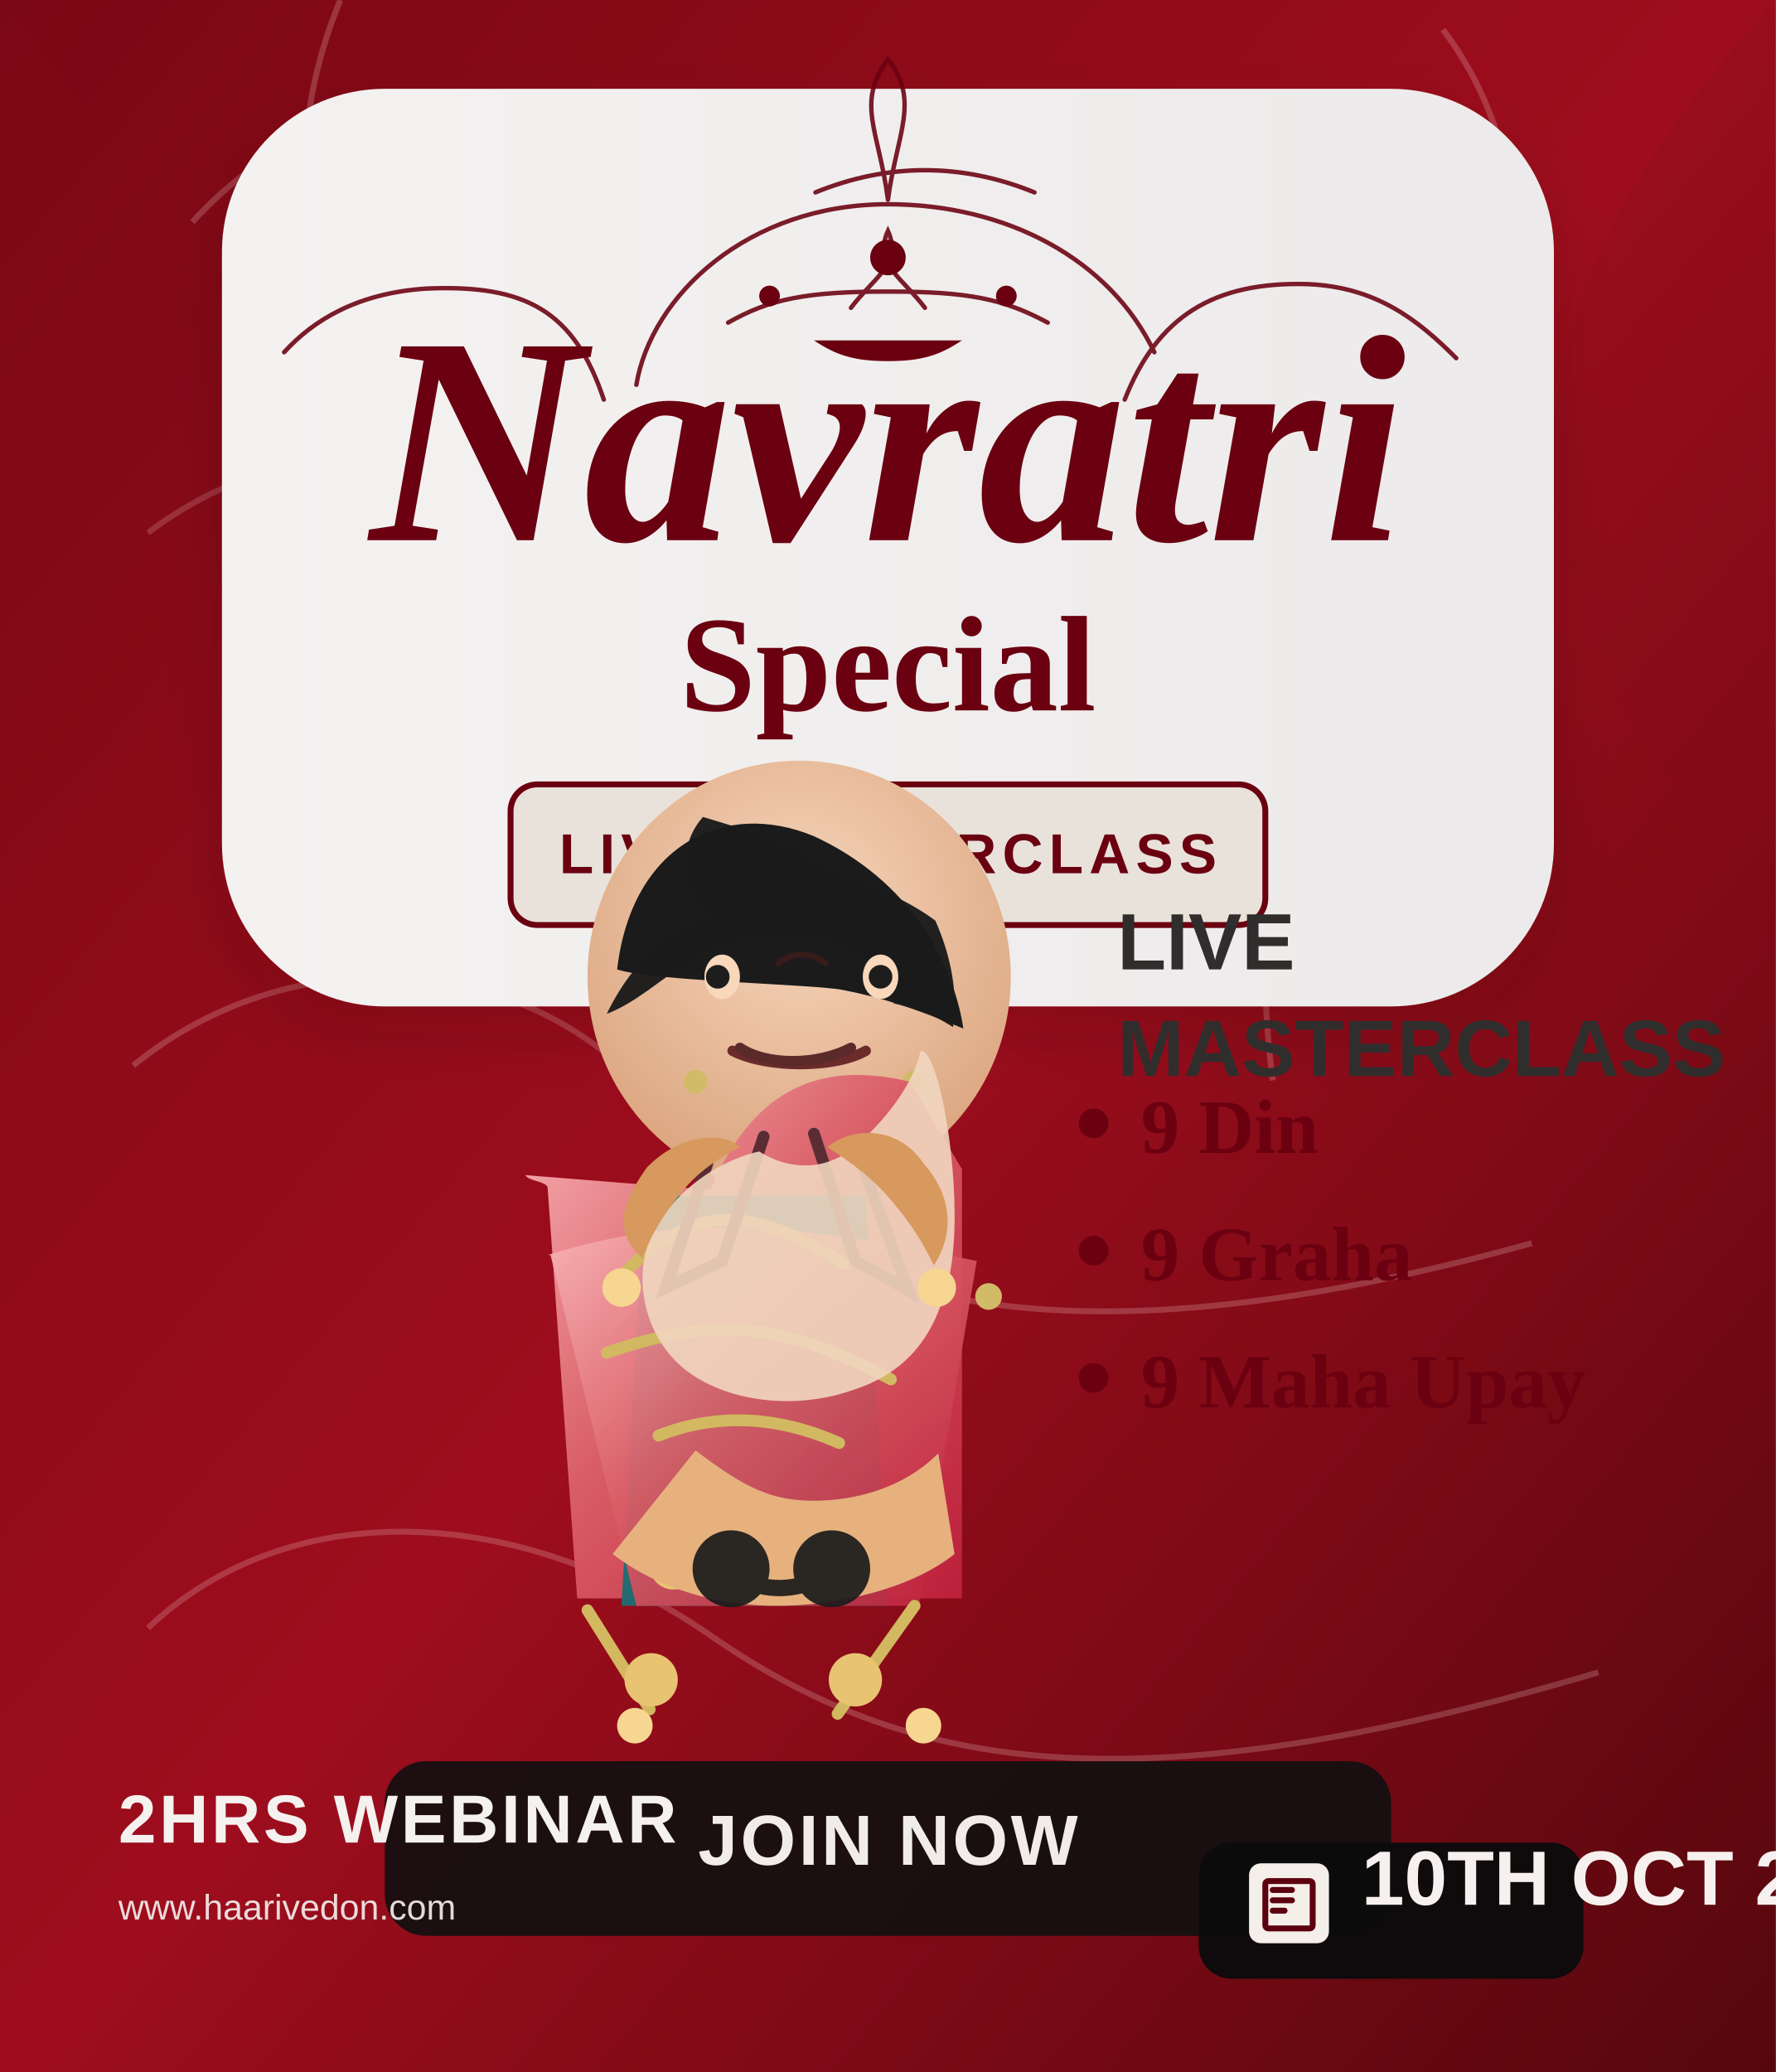
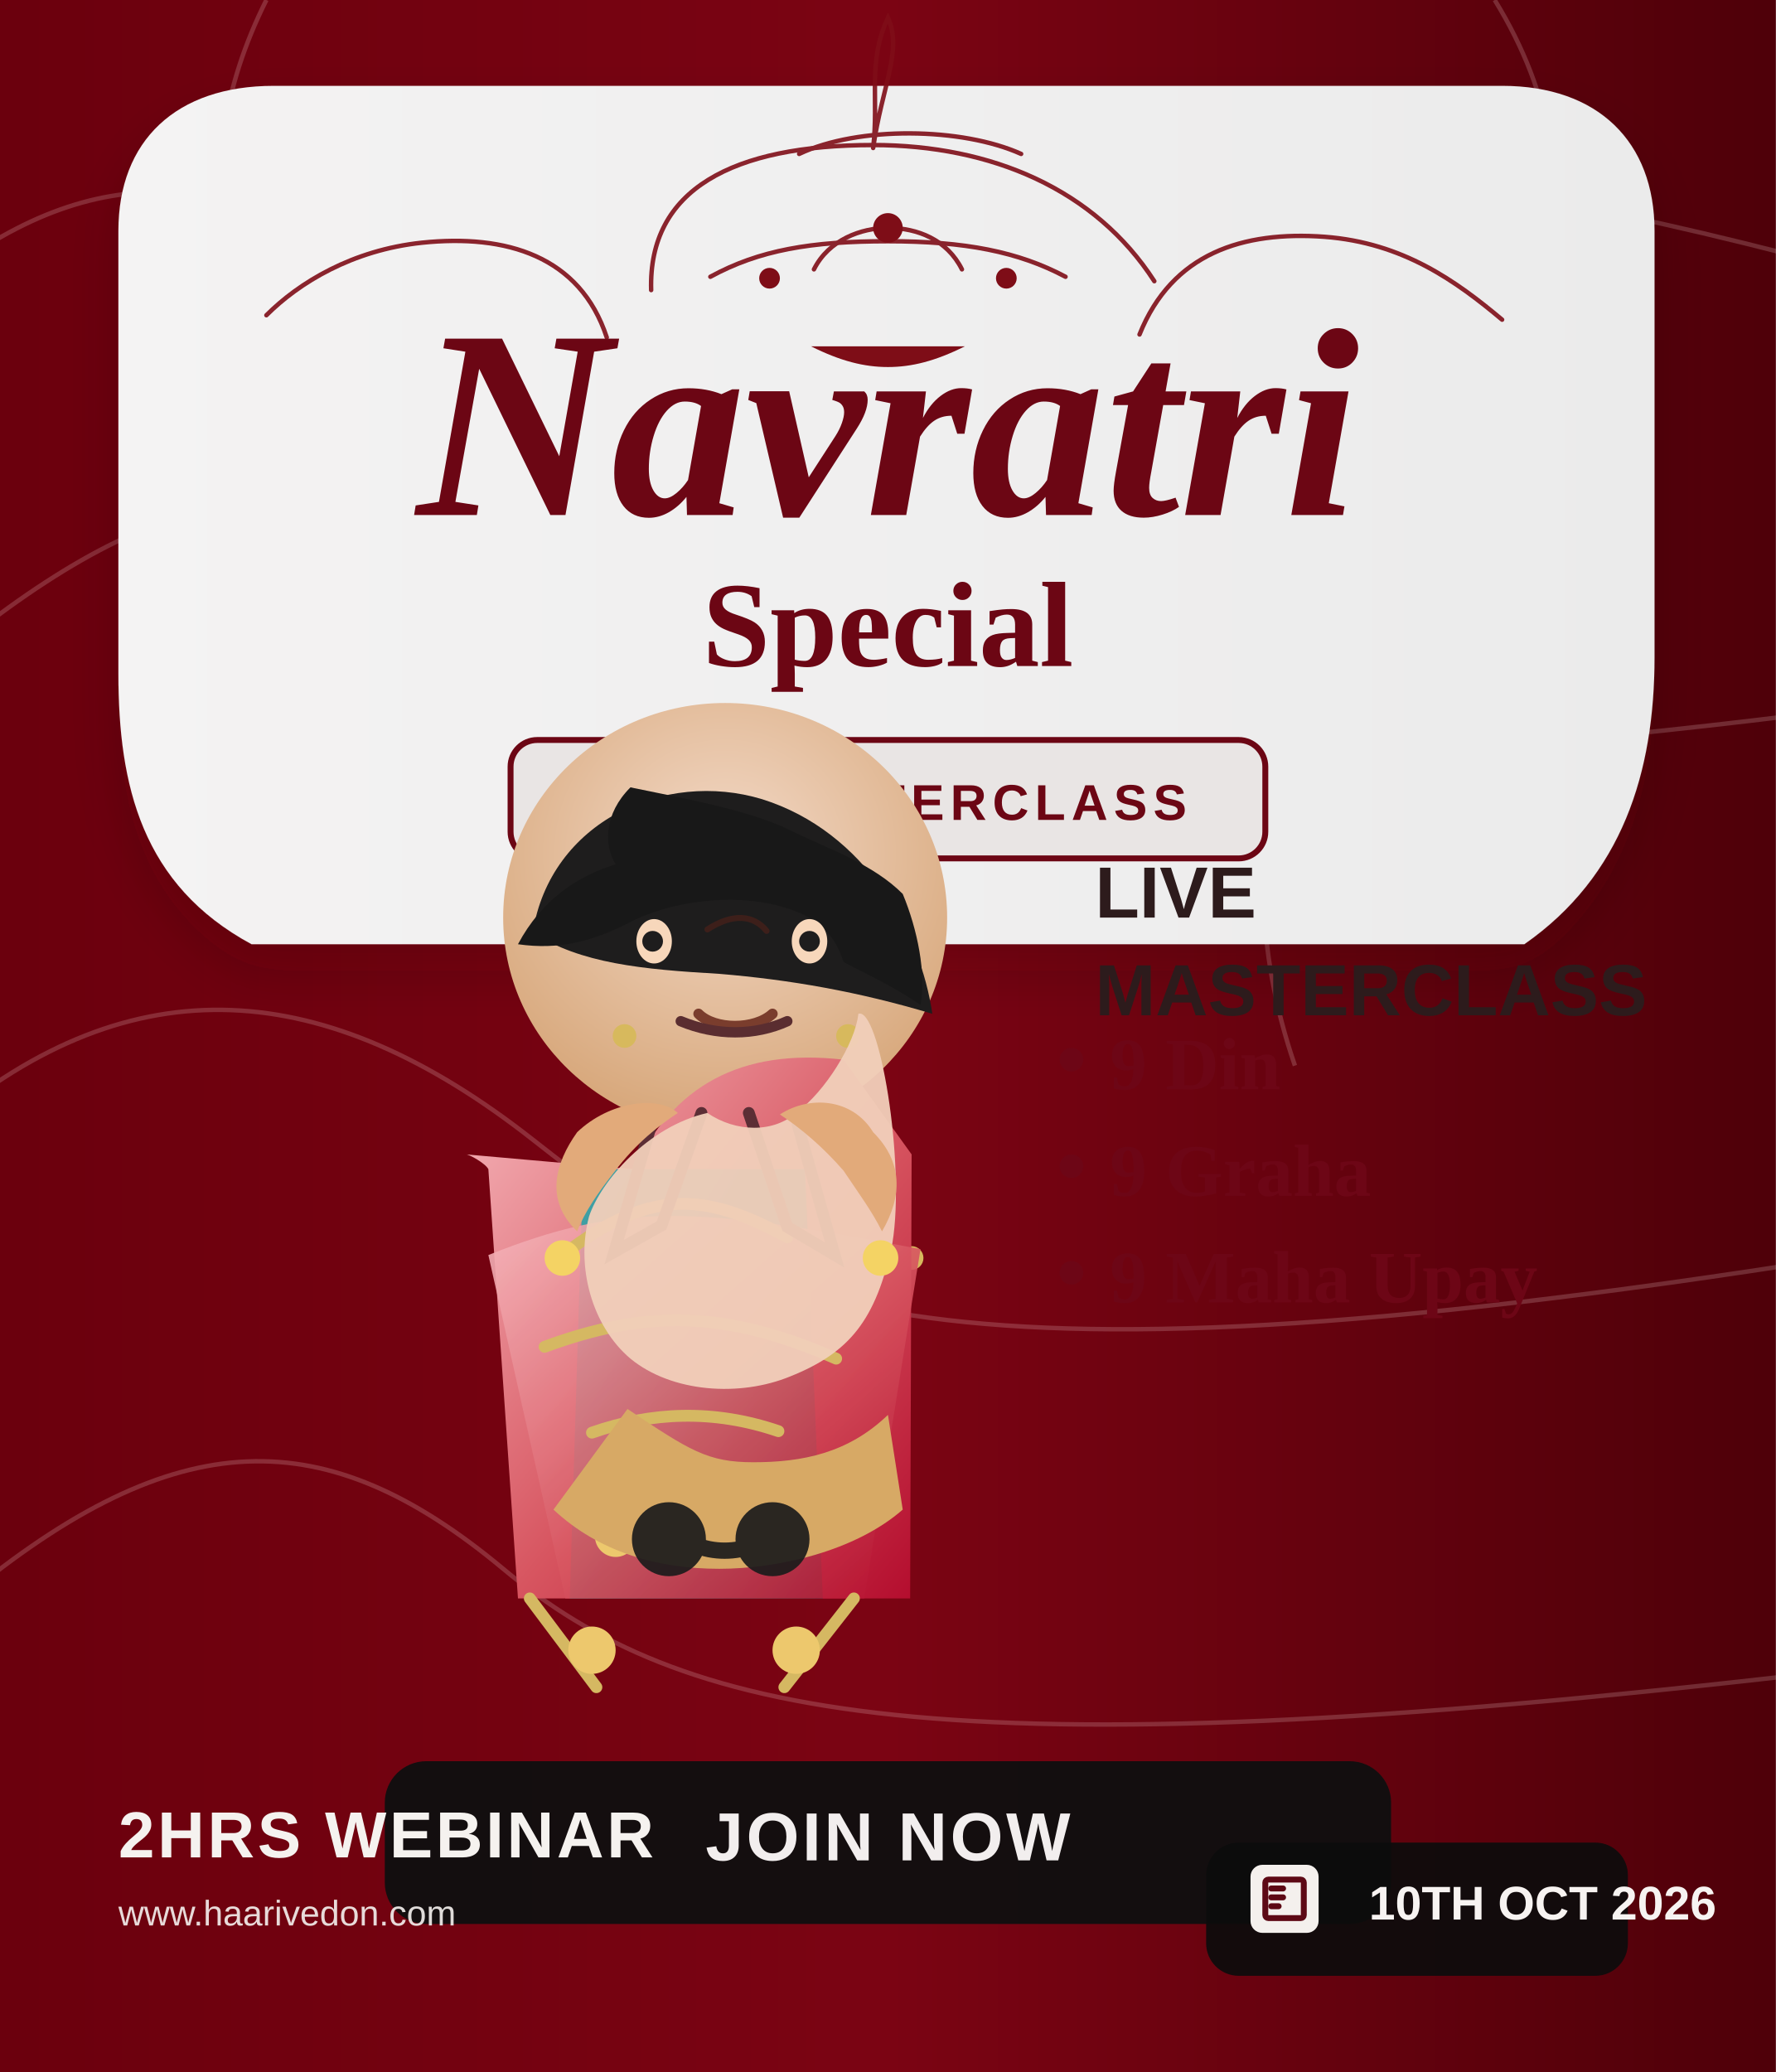
- <svg xmlns="http://www.w3.org/2000/svg" viewBox="0 0 1200 1400" role="img" aria-label="Navratri Special poster design">
+ <svg xmlns="http://www.w3.org/2000/svg" viewBox="0 0 1200 1400" role="img" aria-label="Navratri Special poster">
  <defs>
-     <linearGradient id="bg" x1="0" x2="1" y1="0" y2="1">
-       <stop offset="0" stop-color="#7a0814" />
-       <stop offset="0.5" stop-color="#9e0d1d" />
-       <stop offset="1" stop-color="#56070d" />
+     <linearGradient id="bg" x1="0" x2="1" y1="0" y2="0">
+       <stop offset="0" stop-color="#6b000d" />
+       <stop offset="0.5" stop-color="#7b0413" />
+       <stop offset="1" stop-color="#4f0009" />
    </linearGradient>
    <linearGradient id="panel" x1="0" x2="1" y1="0" y2="0">
-       <stop offset="0" stop-color="#f4f2f1" />
-       <stop offset="1" stop-color="#eceaea" />
+       <stop offset="0" stop-color="#f4f3f3" />
+       <stop offset="1" stop-color="#ebebeb" />
    </linearGradient>
-     <linearGradient id="sareeA" x1="0" x2="1" y1="0" y2="1">
-       <stop offset="0" stop-color="#f8b3b5" />
-       <stop offset="0.45" stop-color="#d95d66" />
-       <stop offset="1" stop-color="#bc1f3a" />
+     <linearGradient id="dress1" x1="0" x2="1" y1="0" y2="1">
+       <stop offset="0" stop-color="#f6b7bc" />
+       <stop offset="0.55" stop-color="#d75560" />
+       <stop offset="1" stop-color="#b40d2e" />
    </linearGradient>
-     <linearGradient id="sareeB" x1="0" x2="1" y1="0" y2="1">
-       <stop offset="0" stop-color="#2a7d7e" />
-       <stop offset="0.5" stop-color="#1f6c72" />
-       <stop offset="1" stop-color="#0f4e4e" />
+     <linearGradient id="dress2" x1="0" x2="1" y1="0" y2="1">
+       <stop offset="0" stop-color="#3ba8ad" />
+       <stop offset="0.45" stop-color="#2a7e7f" />
+       <stop offset="1" stop-color="#0d4749" />
    </linearGradient>
-     <radialGradient id="skin" cx="50%" cy="35%" r="70%">
-       <stop offset="0" stop-color="#f7d7bd" />
-       <stop offset="1" stop-color="#d9a17a" />
+     <radialGradient id="skin" cx="50%" cy="35%" r="65%">
+       <stop offset="0" stop-color="#f3d9c7" />
+       <stop offset="1" stop-color="#d7a77a" />
    </radialGradient>
-     <filter id="shadow" x="-20%" y="-20%" width="140%" height="140%">
-       <feDropShadow dx="0" dy="18" stdDeviation="18" flood-color="#330307" flood-opacity="0.16" />
+     <filter id="softShadow" x="-20%" y="-20%" width="140%" height="180%">
+       <feDropShadow dx="0" dy="18" stdDeviation="18" flood-color="#30060a" flood-opacity="0.18" />
    </filter>
  </defs>
  <rect width="1200" height="1400" fill="url(#bg)" />
-   <g opacity="0.22" stroke="#f6d4d8" stroke-width="4" fill="none">
-     <path d="M130 150 C230 40, 380 50, 475 165 S700 200, 875 110" />
-     <path d="M100 360 C205 280, 360 290, 455 380 S710 500, 1015 420" />
-     <path d="M90 720 C200 630, 370 640, 455 760 S710 930, 1035 840" />
-     <path d="M100 1100 C195 1010, 350 1015, 480 1105 S760 1225, 1080 1130" />
-     <path d="M230 0 C180 120, 210 245, 295 330 S430 520, 395 670" />
-     <path d="M975 20 C1055 125, 1030 280, 955 375 S840 575, 860 730" />
+   <g opacity="0.2" stroke="#f7d5d5" stroke-width="3" fill="none">
+     <path d="M-30 180 C80 100, 180 120, 270 210 S470 290, 640 200 S900 90, 1240 180" />
+     <path d="M-20 430 C120 320, 220 310, 330 400 S610 560, 1240 480" />
+     <path d="M-40 760 C90 650, 220 660, 360 770 S610 950, 1240 850" />
+     <path d="M-25 1080 C120 960, 220 960, 340 1060 S630 1200, 1230 1130" />
+     <path d="M180 0 C120 120, 150 230, 250 310 S430 510, 410 700" />
+     <path d="M1010 0 C1090 130, 1040 250, 960 340 S820 560, 875 720" />
  </g>
-   <g opacity="0.95">
-     <path d="M0 0 C210 260, 210 380, 0 580 L0 0 Z" fill="#7d0d18" opacity="0.18" />
-     <path d="M1200 0 C990 230, 1010 400, 1200 620 L1200 0 Z" fill="#7d0d18" opacity="0.18" />
+   <g filter="url(#softShadow)">
+     <path d="M185 58 H1015 C1080 58, 1118 96, 1118 156 V444 C1118 522, 1096 592, 1030 638 H170 C96 598, 80 531, 80 455 V156 C80 95, 119 58, 185 58 Z" fill="url(#panel)" />
  </g>
-   <g filter="url(#shadow)">
-     <rect x="150" y="60" width="900" height="620" rx="110" fill="url(#panel)" />
-   </g>
-   <g transform="translate(0 10)">
-     <g fill="none" stroke="#6b0010" stroke-width="3" stroke-linecap="round" opacity="0.88">
-       <path d="M430 250 C440 190, 505 128, 600 128 C680 128, 750 165, 780 228" />
-       <path d="M408 260 C388 200, 355 182, 288 185 C242 188, 212 206, 192 228" />
-       <path d="M760 260 C782 204, 820 180, 884 182 C930 184, 958 206, 984 232" />
-       <path d="M600 125 C606 80, 622 58, 600 30 C578 60, 594 78, 600 125" />
-       <path d="M551 120 C600 100, 650 100, 699 120" />
-       <path d="M492 208 C520 192, 545 187, 600 187 C655 187, 678 192, 708 208" />
-       <path d="M575 198 C590 178, 610 168, 600 146 C590 168, 610 178, 625 198" />
+   <g transform="translate(0,8)">
+     <g fill="none" stroke="#7e0d17" stroke-width="3" stroke-linecap="round" opacity="0.9">
+       <path d="M440 188 C438 120, 495 90, 590 90 C670 90, 740 120, 780 182" />
+       <path d="M410 220 C392 165, 342 150, 285 156 C238 161, 202 183, 180 205" />
+       <path d="M770 218 C792 163, 840 148, 895 152 C948 156, 984 182, 1015 208" />
+       <path d="M590 92 C596 50, 610 26, 600 4 C586 34, 594 58, 590 92" />
+       <path d="M540 96 C580 77, 650 78, 690 96" />
+       <path d="M480 179 C513 161, 548 155, 600 155 C652 155, 688 162, 720 179" />
+       <path d="M550 174 C560 154, 582 146, 600 146 C620 146, 640 154, 650 174" />
    </g>
-     <g fill="#6b0010">
-       <circle cx="600" cy="164" r="12" />
-       <circle cx="520" cy="190" r="7" />
-       <circle cx="680" cy="190" r="7" />
-       <path d="M550 220 C565 230, 577 234, 600 234 C623 234, 635 230, 650 220" />
+     <g fill="#7e0d17">
+       <circle cx="600" cy="146" r="10" />
+       <circle cx="520" cy="180" r="7" />
+       <circle cx="680" cy="180" r="7" />
+       <path d="M548 226 C568 236, 584 240, 600 240 C616 240, 632 236, 652 226" />
    </g>
-     <g font-family="Georgia, 'Times New Roman', serif" text-anchor="middle" fill="#6b0010">
-       <text x="600" y="355" font-size="200" font-weight="700" font-style="italic">Navratri</text>
-       <text x="600" y="470" font-size="92" font-weight="700">Special</text>
-     </g>
-     <g>
-       <rect x="345" y="520" width="510" height="95" rx="18" fill="#e8e2db" stroke="#6b0010" stroke-width="4" />
-       <text x="600" y="580" text-anchor="middle" font-size="38" font-weight="800" letter-spacing="4" fill="#6b0010" font-family="Arial, Helvetica, sans-serif">LIVE MASTERCLASS</text>
+     <g font-family="Georgia, 'Times New Roman', serif" text-anchor="middle" fill="#6c0614">
+       <text x="600" y="340" font-size="182" font-weight="700" font-style="italic">Navratri</text>
+       <text x="600" y="442" font-size="82" font-weight="700">Special</text>
    </g>
  </g>
-   <g transform="translate(280 540)">
-     <ellipse cx="260" cy="120" rx="143" ry="146" fill="url(#skin)" />
-     <path d="M137 115 C147 30, 210 0, 270 25 C335 55, 364 110, 371 155 C340 142, 316 134, 290 129 C272 125, 160 123, 137 115 Z" fill="#1b1b1b" />
-     <path d="M130 145 C150 104, 176 88, 200 80 C185 60, 175 35, 195 12 C222 20, 255 30, 278 48 C296 55, 325 62, 352 82 C360 100, 368 126, 364 154 C350 145, 338 141, 324 138 C316 115, 302 101, 281 95 C253 87, 214 90, 188 108 C166 122, 149 138, 130 145 Z" fill="#1a1a1a" opacity="0.96" />
-     <g fill="#f8d7bb">
-       <ellipse cx="208" cy="120" rx="12" ry="15" />
-       <ellipse cx="315" cy="120" rx="12" ry="15" />
-       <path d="M215 170 C238 182, 284 182, 305 170" fill="none" stroke="#6b2b2b" stroke-width="7" stroke-linecap="round" />
+   <g transform="translate(0,0)">
+     <rect x="345" y="500" width="510" height="80" rx="18" fill="#e9e5e4" stroke="#6c0614" stroke-width="4" />
+     <text x="600" y="554" text-anchor="middle" font-size="34" font-weight="800" letter-spacing="4" fill="#6c0614" font-family="Arial, Helvetica, sans-serif">LIVE MASTERCLASS</text>
+   </g>
+   <g transform="translate(0,0)">
+     <g transform="translate(240,520)">
+       <ellipse cx="250" cy="100" rx="150" ry="145" fill="url(#skin)" />
+       <path d="M120 110 C132 35, 209 0, 275 20 C345 42, 382 110, 390 165 C340 150, 294 142, 246 138 C194 135, 152 131, 120 110 Z" fill="#1e1d1d" />
+       <path d="M110 118 C126 88, 150 72, 176 64 C168 51, 168 30, 186 12 C225 20, 269 28, 296 42 C321 54, 350 64, 370 84 C380 108, 386 138, 382 159 C363 146, 345 138, 330 130 C323 108, 309 98, 286 92 C256 84, 214 88, 184 104 C160 116, 138 122, 110 118 Z" fill="#181818" />
+       <g fill="#f7d7bb">
+         <ellipse cx="202" cy="116" rx="12" ry="15" />
+         <ellipse cx="307" cy="116" rx="12" ry="15" />
+         <path d="M232 165 C243 176, 270 176, 282 165" fill="none" stroke="#7a3d2d" stroke-width="7" stroke-linecap="round" />
+       </g>
+       <g fill="#1e1d1d">
+         <circle cx="201" cy="116" r="7" />
+         <circle cx="307" cy="116" r="7" />
+         <path d="M238 108 C255 97, 269 98, 278 109" fill="none" stroke="#3d1f1a" stroke-width="4" stroke-linecap="round" />
+       </g>
+       <path d="M220 170 C244 180, 270 180, 292 170" fill="none" stroke="#5a2d30" stroke-width="7" stroke-linecap="round" />
+       <g fill="#d7b95d">
+         <circle cx="182" cy="180" r="8" />
+         <circle cx="333" cy="180" r="8" />
+         <circle cx="140" cy="330" r="8" />
+         <circle cx="376" cy="330" r="8" />
+       </g>
+       <path d="M75 260 L188 270 C215 214, 260 188, 330 196 L376 260 L375 560 L110 560 L90 270 C88 266, 77 260, 75 260 Z" fill="url(#dress1)" />
+       <path d="M154 270 L304 270 L316 560 L145 560 Z" fill="url(#dress2)" opacity="0.96" />
+       <path d="M90 328 C180 292, 230 295, 382 324 L344 560 L142 560 L90 328 Z" fill="url(#dress1)" opacity="0.9" />
+       <g stroke="#d5b862" stroke-width="8" fill="none" stroke-linecap="round">
+         <path d="M135 332 C198 282, 235 285, 292 316" />
+         <path d="M128 390 C196 365, 250 365, 325 398" />
+         <path d="M160 448 C200 434, 242 432, 286 447" />
+         <path d="M118 560 L163 620" />
+         <path d="M337 560 L290 620" />
+       </g>
+       <g fill="#edc86d">
+         <circle cx="176" cy="518" r="14" />
+         <circle cx="284" cy="518" r="14" />
+         <circle cx="160" cy="595" r="16" />
+         <circle cx="298" cy="595" r="16" />
+       </g>
+       <g fill="none" stroke="#5c2e35" stroke-width="8" stroke-linecap="round">
+         <path d="M200 240 L175 326 L207 308 L234 232" />
+         <path d="M299 240 L324 328 L292 309 L266 232" />
+       </g>
+       <path d="M238 232 C257 245, 283 246, 299 231 C317 218, 338 185, 340 165 C354 160, 372 265, 363 320 C352 372, 334 394, 294 410 C260 424, 214 421, 186 398 C160 376, 149 336, 158 302 C166 278, 198 241, 238 232 Z" fill="#f1cfba" opacity="0.95" />
+       <g fill="#e2aa7a">
+         <path d="M150 245 C172 224, 205 220, 218 232 C206 240, 190 252, 175 272 C164 286, 155 299, 150 312 C128 291, 135 266, 150 245 Z" />
+         <path d="M350 245 C336 222, 307 220, 287 233 C302 243, 316 255, 330 271 C340 286, 349 298, 356 312 C370 288, 370 265, 350 245 Z" />
+       </g>
+       <g fill="#d7a965">
+         <path d="M184 432 C226 460, 238 468, 269 468 C302 468, 333 462, 360 436 L370 500 C338 528, 286 540, 246 540 C205 540, 165 529, 134 500 Z" />
+       </g>
+       <g fill="#1b1b1b" opacity="0.92">
+         <circle cx="212" cy="520" r="25" />
+         <circle cx="282" cy="520" r="25" />
+         <path d="M214 512 C230 533, 269 533, 286 512" fill="none" stroke="#1b1b1b" stroke-width="11" stroke-linecap="round" />
+       </g>
+       <g fill="#f4d364">
+         <circle cx="140" cy="330" r="12" />
+         <circle cx="355" cy="330" r="12" />
+       </g>
    </g>
-     <g fill="#1d1d1d">
-       <circle cx="205" cy="120" r="8" />
-       <circle cx="315" cy="120" r="8" />
-       <path d="M246 111 C256 103, 268 103, 278 111" fill="none" stroke="#371c1a" stroke-width="4" stroke-linecap="round" />
-     </g>
-     <path d="M220 168 C238 180, 272 180, 295 168" fill="none" stroke="#5a2a2b" stroke-width="7" stroke-linecap="round" />
-     <g fill="#d1ba68">
-       <circle cx="190" cy="191" r="8" />
-       <circle cx="338" cy="191" r="8" />
-       <circle cx="145" cy="336" r="9" />
-       <circle cx="388" cy="336" r="9" />
-     </g>
-     <path d="M75 254 L200 264 C227 200, 270 175, 335 191 L370 250 L370 540 L110 540 L90 262 C88 258, 77 258, 75 254 Z" fill="url(#sareeA)" />
-     <path d="M155 268 L305 268 L320 545 L140 545 Z" fill="url(#sareeB)" opacity="0.97" />
-     <path d="M90 308 C180 280, 250 285, 380 312 L341 545 L150 545 L92 308 Z" fill="url(#sareeA)" opacity="0.93" />
-     <g stroke="#d2b861" stroke-width="8" fill="none" stroke-linecap="round">
-       <path d="M140 322 C190 272, 227 274, 290 314" />
-       <path d="M130 374 C200 350, 247 352, 322 392" />
-       <path d="M165 430 C203 415, 244 416, 287 435" />
-       <path d="M117 548 L159 615" />
-       <path d="M338 545 L286 618" />
-     </g>
-     <g fill="#e8c372">
-       <circle cx="175" cy="518" r="16" />
-       <circle cx="280" cy="518" r="16" />
-       <circle cx="160" cy="595" r="18" />
-       <circle cx="298" cy="595" r="18" />
-     </g>
-     <g fill="none" stroke="#5a2d34" stroke-width="8" stroke-linecap="round">
-       <path d="M198 246 L170 330 L208 312 L236 228" />
-       <path d="M302 246 L334 332 L298 312 L270 226" />
-     </g>
-     <path d="M233 238 C255 252, 280 250, 297 235 C316 220, 338 192, 342 170 C356 168, 374 280, 360 328 C351 363, 333 388, 294 400 C258 412, 214 408, 185 387 C158 367, 149 331, 157 304 C166 274, 198 246, 233 238 Z" fill="#f1d6bf" opacity="0.9" />
-     <g fill="#d7995d">
-       <path d="M157 249 C177 228, 206 223, 220 235 C207 242, 191 251, 177 270 C168 282, 160 294, 154 310 C134 292, 140 273, 157 249 Z" />
-       <path d="M344 246 C328 222, 298 220, 279 235 C294 245, 309 255, 323 272 C334 285, 343 298, 351 315 C364 295, 365 270, 344 246 Z" />
-     </g>
-     <g fill="#e6b17d">
-       <path d="M190 440 C224 466, 242 474, 270 474 C297 474, 330 466, 354 442 L365 510 C335 534, 285 545, 245 545 C206 545, 165 534, 134 510 Z" />
-     </g>
-     <g fill="#1a1a1a" opacity="0.92">
-       <circle cx="214" cy="520" r="26" />
-       <circle cx="282" cy="520" r="26" />
-       <path d="M210 518 C228 538, 265 538, 284 518" fill="none" stroke="#1a1a1a" stroke-width="11" stroke-linecap="round" />
-     </g>
-     <g fill="#f6d690">
-       <circle cx="140" cy="330" r="13" />
-       <circle cx="353" cy="330" r="13" />
-       <circle cx="149" cy="626" r="12" />
-       <circle cx="344" cy="626" r="12" />
-     </g>
-   </g>
-   <g transform="translate(755 655)">
-     <text x="0" y="0" font-family="Arial, Helvetica, sans-serif" font-size="54" font-weight="800" fill="#302d2d">LIVE</text>
-     <text x="0" y="72" font-family="Arial, Helvetica, sans-serif" font-size="54" font-weight="800" fill="#302d2d">MASTERCLASS</text>
-     <g transform="translate(0 118)" fill="#6b0010" font-family="Georgia, 'Times New Roman', serif" font-size="52" font-weight="700">
-       <g transform="translate(0 0)">
-         <circle cx="-16" cy="-14" r="10" fill="#6b0010" />
-         <text x="16" y="6">9 Din</text>
-       </g>
-       <g transform="translate(0 86)">
-         <circle cx="-16" cy="-14" r="10" fill="#6b0010" />
-         <text x="16" y="6">9 Graha</text>
-       </g>
-       <g transform="translate(0 172)">
-         <circle cx="-16" cy="-14" r="10" fill="#6b0010" />
-         <text x="16" y="6">9 Maha Upay</text>
+     <g transform="translate(740,620)">
+       <text x="0" y="0" font-family="Arial, Helvetica, sans-serif" font-size="49" font-weight="800" fill="#2d1b1c">LIVE</text>
+       <text x="0" y="66" font-family="Arial, Helvetica, sans-serif" font-size="49" font-weight="800" fill="#2d1b1c">MASTERCLASS</text>
+       <g transform="translate(0,108)" fill="#6d0616" font-family="Georgia, 'Times New Roman', serif" font-size="50" font-weight="700">
+         <g transform="translate(0 0)">
+           <circle cx="-16" cy="-12" r="8" fill="#6d0616" />
+           <text x="10" y="8">9 Din</text>
+         </g>
+         <g transform="translate(0 72)">
+           <circle cx="-16" cy="-12" r="8" fill="#6d0616" />
+           <text x="10" y="8">9 Graha</text>
+         </g>
+         <g transform="translate(0 144)">
+           <circle cx="-16" cy="-12" r="8" fill="#6d0616" />
+           <text x="10" y="8">9 Maha Upay</text>
+         </g>
      </g>
    </g>
  </g>
-   <g transform="translate(260 1190)">
-     <rect x="0" y="0" width="680" height="118" rx="28" fill="#0f0f0f" opacity="0.9" />
-     <text x="340" y="70" text-anchor="middle" font-family="Arial, Helvetica, sans-serif" font-size="48" font-weight="800" fill="#f1ece7" letter-spacing="2">JOIN NOW</text>
+   <g transform="translate(260,1190)">
+     <rect x="0" y="0" width="680" height="110" rx="28" fill="#0f0f0f" opacity="0.95" />
+     <text x="340" y="67" text-anchor="middle" font-family="Arial, Helvetica, sans-serif" font-size="46" font-weight="800" fill="#f2eeee" letter-spacing="2">JOIN NOW</text>
  </g>
-   <g transform="translate(80 1245)">
-     <text x="0" y="0" font-family="Arial, Helvetica, sans-serif" font-size="46" font-weight="900" fill="#f5f1ef" letter-spacing="2">2HRS WEBINAR</text>
-     <text x="0" y="52" font-family="Arial, Helvetica, sans-serif" font-size="24" fill="#f5f1ef" opacity="0.9">www.haarivedon.com</text>
+   <g transform="translate(80,1255)">
+     <text x="0" y="0" font-family="Arial, Helvetica, sans-serif" font-size="44" font-weight="900" fill="#f5f2ef" letter-spacing="2">2HRS WEBINAR</text>
+     <text x="0" y="46" font-family="Arial, Helvetica, sans-serif" font-size="24" fill="#f5f2ef" opacity="0.9">www.haarivedon.com</text>
  </g>
-   <g transform="translate(810 1245)">
-     <rect x="0" y="0" width="260" height="92" rx="22" fill="#0b0b0b" opacity="0.95" />
-     <g transform="translate(34 14)">
-       <rect x="0" y="0" width="54" height="54" rx="8" fill="#f4efe8" />
-       <g stroke="#5c0010" stroke-width="4" fill="none" stroke-linecap="round" stroke-linejoin="round">
-         <rect x="11" y="12" width="32" height="32" rx="2" />
-         <path d="M16 18H29M16 25H29M16 32H24" />
+   <g transform="translate(815,1245)">
+     <rect x="0" y="0" width="285" height="90" rx="22" fill="#0c0c0c" opacity="0.92" />
+     <g transform="translate(30 15)">
+       <rect x="0" y="0" width="46" height="46" rx="8" fill="#f4f0ed" />
+       <g stroke="#5d0915" stroke-width="4" fill="none" stroke-linecap="round" stroke-linejoin="round">
+         <rect x="10" y="10" width="26" height="26" rx="2" />
+         <path d="M14 16H22M14 22H22M14 28H19" />
      </g>
    </g>
-     <text x="110" y="42" font-family="Arial, Helvetica, sans-serif" font-size="52" font-weight="900" fill="#f6f1ef">10TH OCT 2026</text>
+     <text x="110" y="52" font-family="Arial, Helvetica, sans-serif" font-size="32" font-weight="900" fill="#f7f3f1">10TH OCT 2026</text>
  </g>
</svg>
